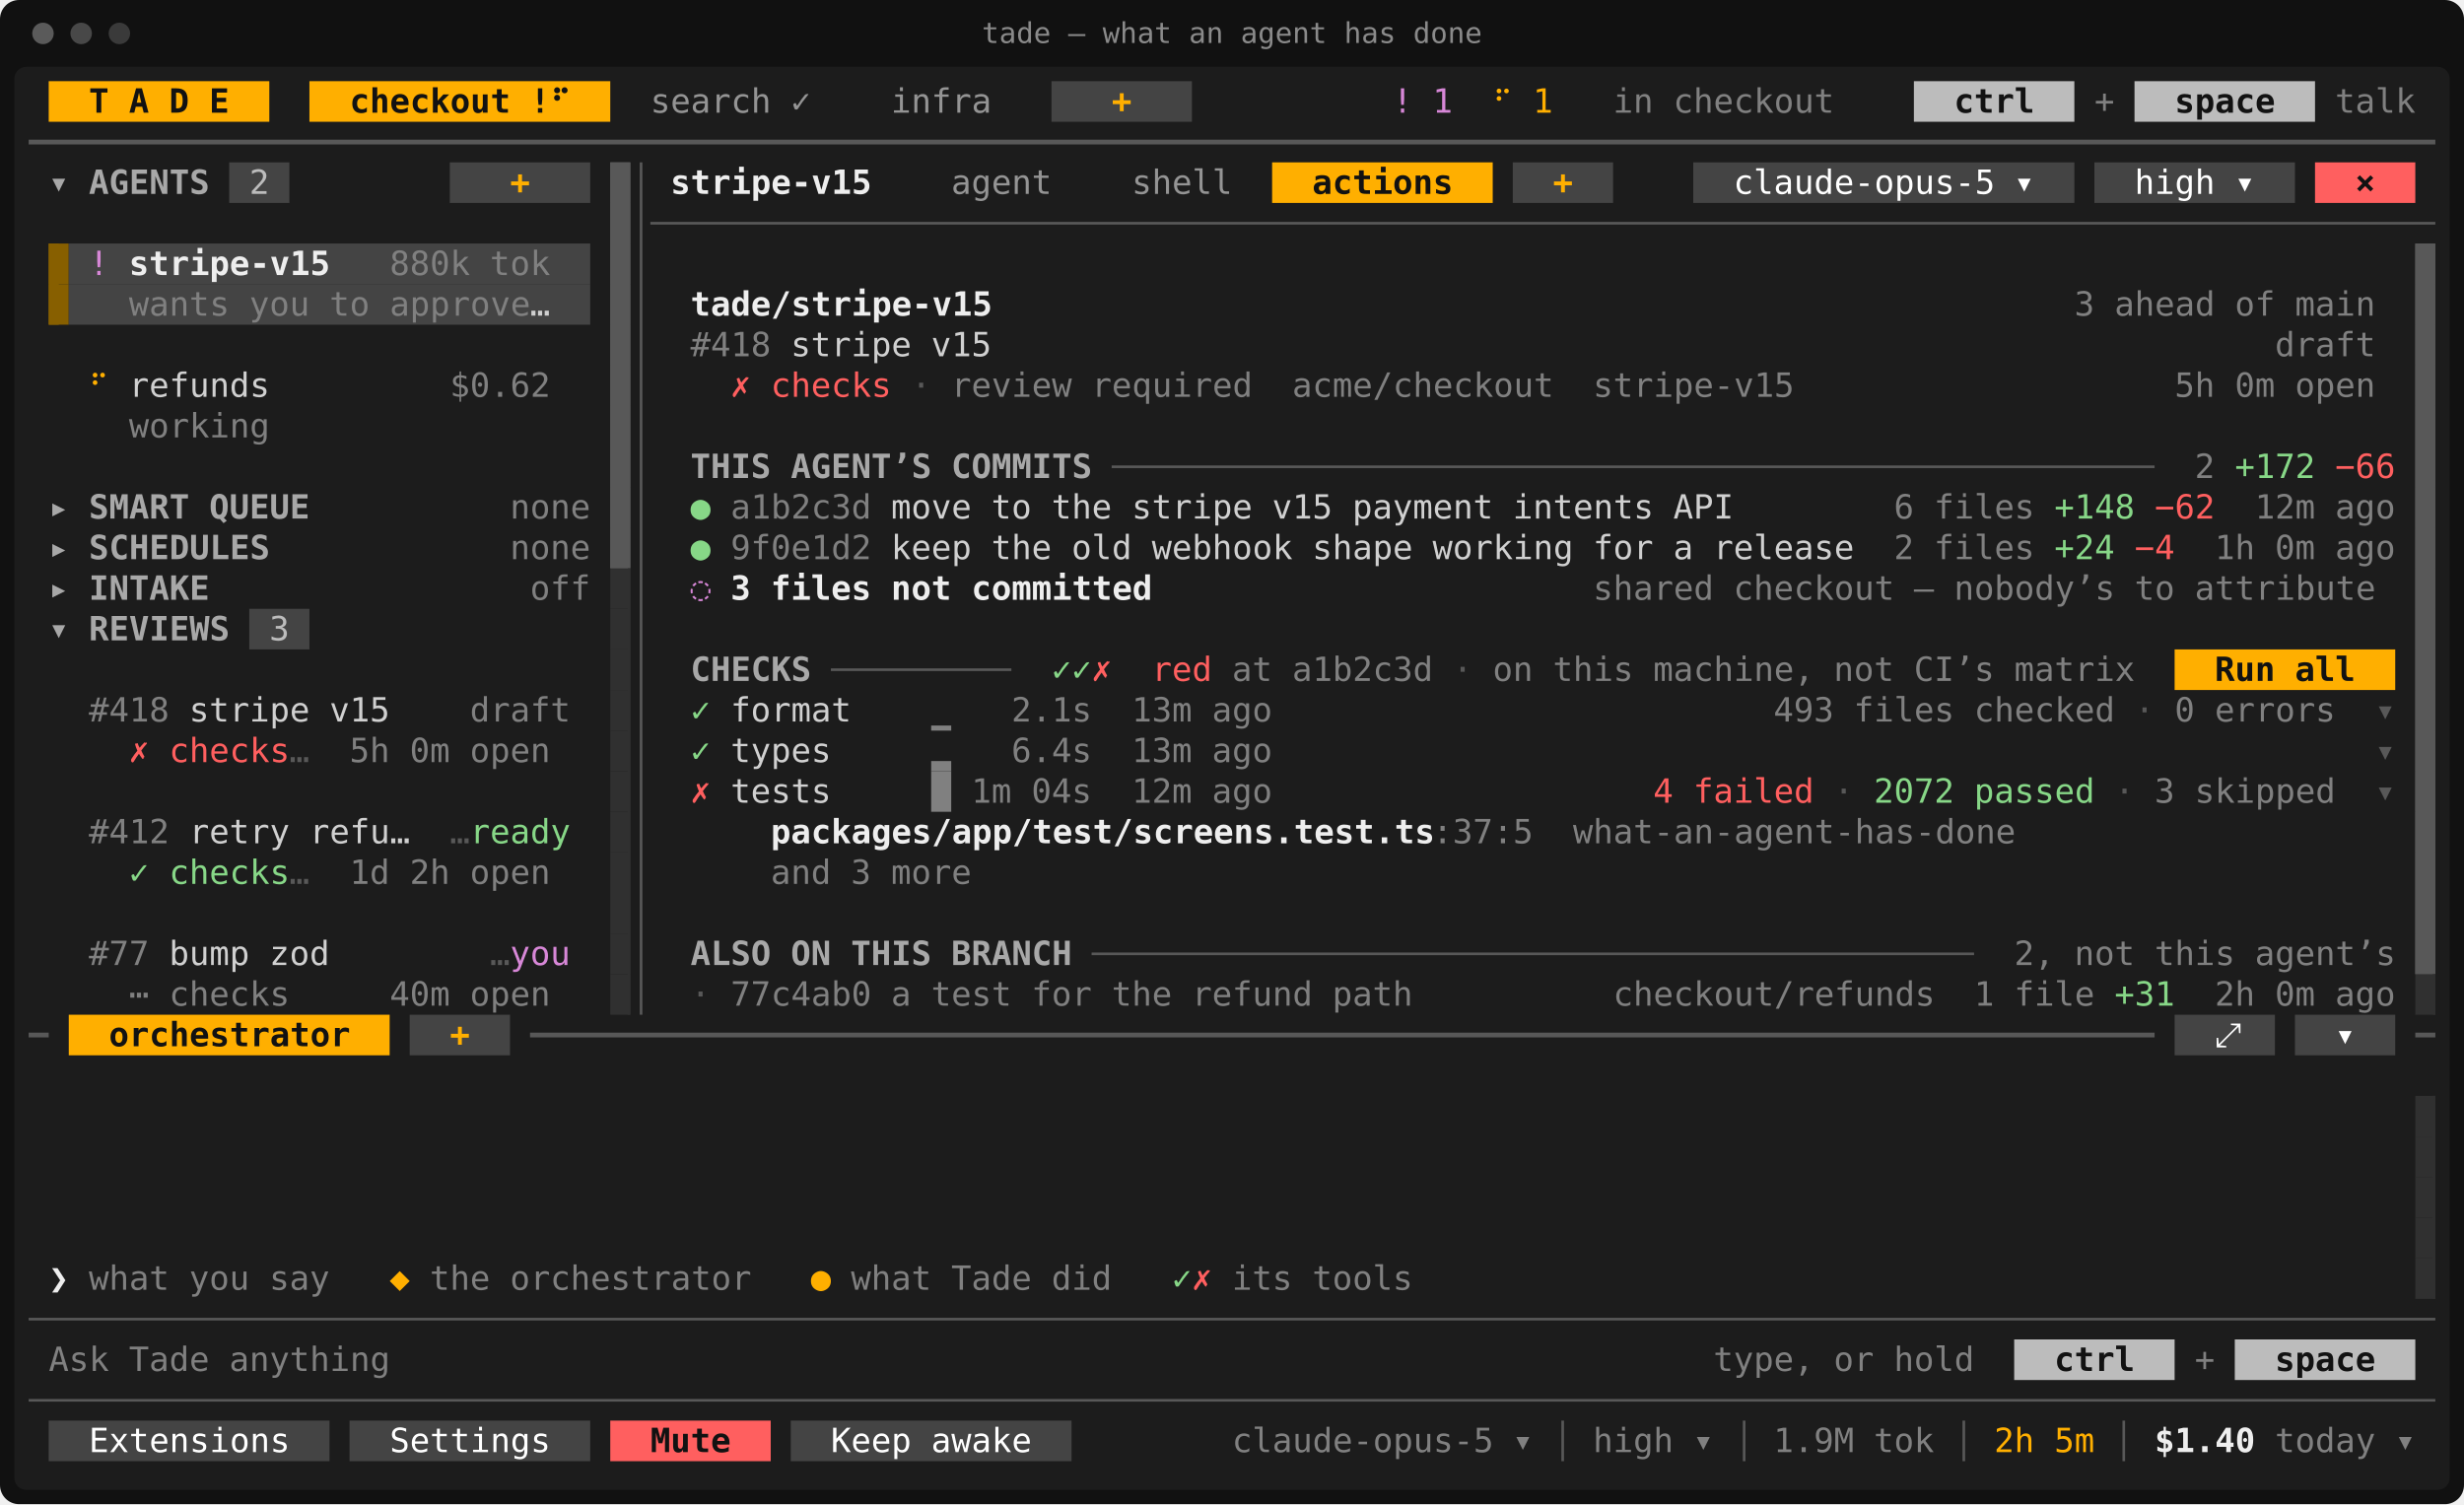
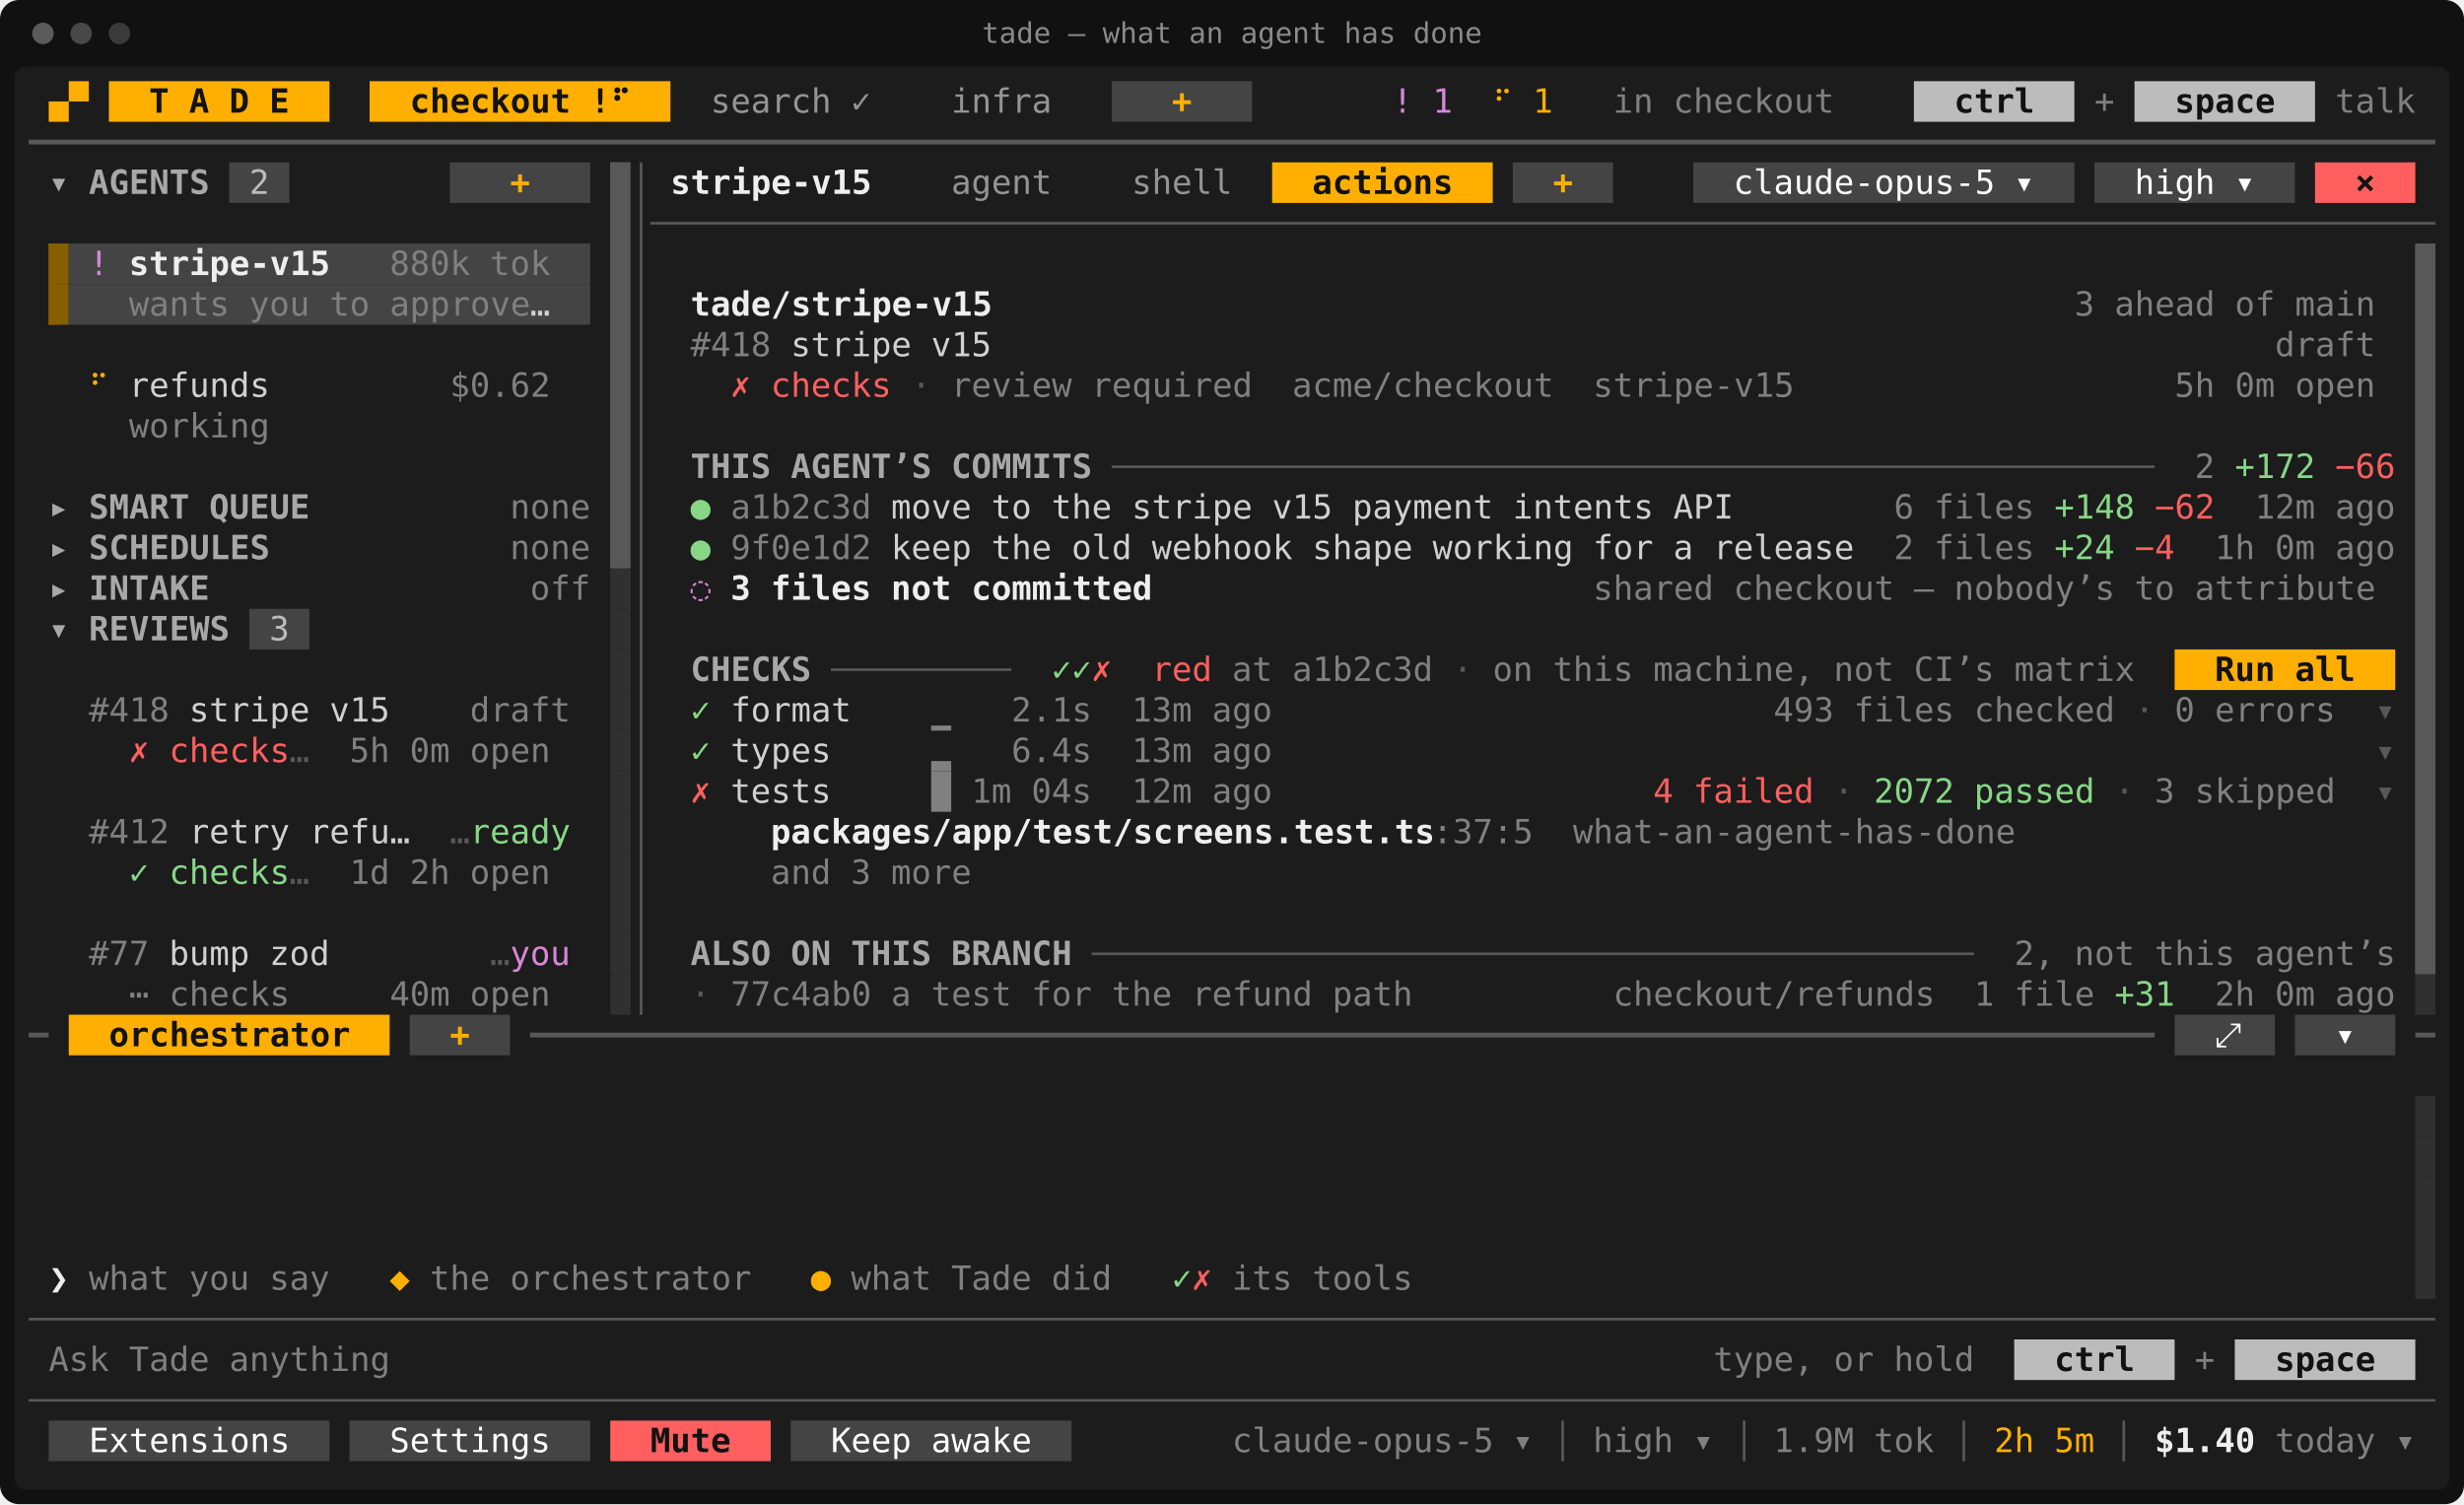
<svg xmlns="http://www.w3.org/2000/svg" viewBox="0 0 1032 630" width="1032" height="630" font-family="ui-monospace,SFMono-Regular,Menlo,Consolas,'DejaVu Sans Mono','Liberation Mono',monospace" font-size="14" role="img" aria-label="tade — what an agent has done">
  <rect width="1032" height="630" rx="8" fill="#111111" />
  <rect x="6" y="28" width="1020" height="596" rx="5" fill="#1c1c1c" />
  <circle cx="18" cy="14" r="4.5" fill="#5a5a5a" />
  <circle cx="34" cy="14" r="4.5" fill="#484848" />
  <circle cx="50" cy="14" r="4.5" fill="#3a3a3a" />
  <text x="516" y="18" fill="#8a8a8a" font-size="12" text-anchor="middle">tade — what an agent has done</text>
-   <rect x="20.4" y="34" width="92.4" height="17" fill="#ffaf00" />
-   <rect x="129.6" y="34" width="126" height="17" fill="#ffaf00" />
-   <rect x="440.4" y="34" width="58.8" height="17" fill="#444444" />
+   <rect x="45.6" y="34" width="92.4" height="17" fill="#ffaf00" />
+   <rect x="154.8" y="34" width="126" height="17" fill="#ffaf00" />
+   <rect x="465.6" y="34" width="58.8" height="17" fill="#444444" />
  <rect x="801.6" y="34" width="67.2" height="17" fill="#bcbcbc" />
  <rect x="894" y="34" width="75.6" height="17" fill="#bcbcbc" />
  <rect x="96" y="68" width="25.2" height="17" fill="#444444" />
  <rect x="188.4" y="68" width="58.8" height="17" fill="#444444" />
  <rect x="255.6" y="68" width="8.4" height="17" fill="#585858" />
  <rect x="532.8" y="68" width="92.4" height="17" fill="#ffaf00" />
  <rect x="633.6" y="68" width="42" height="17" fill="#444444" />
  <rect x="709.2" y="68" width="159.6" height="17" fill="#444444" />
  <rect x="877.2" y="68" width="84" height="17" fill="#444444" />
  <rect x="969.6" y="68" width="42" height="17" fill="#ff5f5f" />
  <rect x="255.6" y="85" width="8.4" height="17" fill="#585858" />
  <rect x="20.4" y="102" width="8.4" height="17" fill="#875f00" />
  <rect x="28.8" y="102" width="218.4" height="17" fill="#444444" />
  <rect x="255.6" y="102" width="8.4" height="17" fill="#585858" />
  <rect x="1011.6" y="102" width="8.4" height="17" fill="#585858" />
  <rect x="20.4" y="119" width="8.4" height="17" fill="#875f00" />
  <rect x="28.8" y="119" width="218.4" height="17" fill="#444444" />
  <rect x="255.6" y="119" width="8.4" height="17" fill="#585858" />
  <rect x="1011.6" y="119" width="8.4" height="17" fill="#585858" />
  <rect x="255.6" y="136" width="8.4" height="17" fill="#585858" />
  <rect x="1011.6" y="136" width="8.4" height="17" fill="#585858" />
  <rect x="255.6" y="153" width="8.4" height="17" fill="#585858" />
  <rect x="1011.6" y="153" width="8.4" height="17" fill="#585858" />
  <rect x="255.6" y="170" width="8.4" height="17" fill="#585858" />
  <rect x="1011.6" y="170" width="8.4" height="17" fill="#585858" />
  <rect x="255.6" y="187" width="8.4" height="17" fill="#585858" />
  <rect x="1011.6" y="187" width="8.4" height="17" fill="#585858" />
  <rect x="255.6" y="204" width="8.4" height="17" fill="#585858" />
  <rect x="1011.6" y="204" width="8.4" height="17" fill="#585858" />
  <rect x="255.6" y="221" width="8.4" height="17" fill="#585858" />
  <rect x="1011.6" y="221" width="8.4" height="17" fill="#585858" />
  <rect x="255.6" y="238" width="8.4" height="17" fill="#303030" />
  <rect x="1011.6" y="238" width="8.4" height="17" fill="#585858" />
  <rect x="104.4" y="255" width="25.2" height="17" fill="#444444" />
  <rect x="255.6" y="255" width="8.4" height="17" fill="#303030" />
  <rect x="1011.6" y="255" width="8.4" height="17" fill="#585858" />
  <rect x="255.6" y="272" width="8.4" height="17" fill="#303030" />
  <rect x="910.8" y="272" width="92.4" height="17" fill="#ffaf00" />
  <rect x="1011.6" y="272" width="8.4" height="17" fill="#585858" />
  <rect x="255.6" y="289" width="8.4" height="17" fill="#303030" />
  <rect x="1011.6" y="289" width="8.4" height="17" fill="#585858" />
  <rect x="255.6" y="306" width="8.4" height="17" fill="#303030" />
  <rect x="1011.6" y="306" width="8.4" height="17" fill="#585858" />
  <rect x="255.6" y="323" width="8.4" height="17" fill="#303030" />
  <rect x="1011.6" y="323" width="8.4" height="17" fill="#585858" />
  <rect x="255.6" y="340" width="8.4" height="17" fill="#303030" />
  <rect x="1011.6" y="340" width="8.4" height="17" fill="#585858" />
  <rect x="255.6" y="357" width="8.4" height="17" fill="#303030" />
  <rect x="1011.6" y="357" width="8.4" height="17" fill="#585858" />
  <rect x="255.6" y="374" width="8.4" height="17" fill="#303030" />
  <rect x="1011.6" y="374" width="8.4" height="17" fill="#585858" />
  <rect x="255.6" y="391" width="8.4" height="17" fill="#303030" />
  <rect x="1011.6" y="391" width="8.4" height="17" fill="#585858" />
  <rect x="255.6" y="408" width="8.4" height="17" fill="#303030" />
  <rect x="1011.6" y="408" width="8.4" height="17" fill="#303030" />
  <rect x="28.8" y="425" width="134.4" height="17" fill="#ffaf00" />
  <rect x="171.6" y="425" width="42" height="17" fill="#444444" />
  <rect x="910.8" y="425" width="42" height="17" fill="#444444" />
  <rect x="961.2" y="425" width="42" height="17" fill="#444444" />
  <rect x="1011.6" y="459" width="8.4" height="17" fill="#303030" />
  <rect x="1011.6" y="476" width="8.4" height="17" fill="#303030" />
  <rect x="1011.6" y="493" width="8.4" height="17" fill="#303030" />
  <rect x="1011.6" y="510" width="8.4" height="17" fill="#303030" />
  <rect x="1011.6" y="527" width="8.4" height="17" fill="#303030" />
  <rect x="843.6" y="561" width="67.2" height="17" fill="#bcbcbc" />
  <rect x="936" y="561" width="75.6" height="17" fill="#bcbcbc" />
  <rect x="20.4" y="595" width="117.6" height="17" fill="#444444" />
  <rect x="146.4" y="595" width="100.8" height="17" fill="#444444" />
  <rect x="255.6" y="595" width="67.2" height="17" fill="#ff5f5f" />
  <rect x="331.2" y="595" width="117.6" height="17" fill="#444444" />
+   <rect x="20.4" y="42.5" width="8.4" height="8.5" fill="#ffaf00" />
+   <rect x="28.8" y="34" width="8.4" height="8.5" fill="#ffaf00" />
  <rect x="255.6" y="68" width="8.4" height="170" fill="#585858" />
  <rect x="20.4" y="102" width="4.2" height="34" fill="#875f00" />
  <rect x="1011.6" y="102" width="8.4" height="306" fill="#585858" />
  <rect x="262.95" y="238" width="1.05" height="187" fill="#303030" />
  <rect x="390" y="303.88" width="8.4" height="2.13" fill="#808080" />
  <rect x="390" y="318.75" width="8.4" height="4.25" fill="#808080" />
  <rect x="390" y="323" width="8.4" height="17" fill="#808080" />
  <rect x="1018.95" y="408" width="1.05" height="17" fill="#303030" />
  <rect x="1018.95" y="459" width="1.05" height="85" fill="#303030" />
  <line x1="12" y1="59.5" x2="1020" y2="59.5" stroke="#585858" stroke-width="2" />
  <line x1="268.5" y1="68" x2="268.5" y2="425" stroke="#585858" stroke-width="1.1" />
  <line x1="272.4" y1="93.5" x2="1020" y2="93.5" stroke="#585858" stroke-width="1.1" />
  <line x1="465.6" y1="195.5" x2="902.4" y2="195.5" stroke="#585858" stroke-width="1.1" />
  <line x1="348" y1="280.5" x2="423.6" y2="280.5" stroke="#585858" stroke-width="1.1" />
  <line x1="457.2" y1="399.5" x2="826.8" y2="399.5" stroke="#585858" stroke-width="1.1" />
  <line x1="12" y1="433.5" x2="20.4" y2="433.5" stroke="#585858" stroke-width="2" />
  <line x1="222" y1="433.5" x2="902.4" y2="433.5" stroke="#585858" stroke-width="2" />
  <line x1="1011.6" y1="433.5" x2="1020" y2="433.5" stroke="#585858" stroke-width="2" />
  <line x1="12" y1="552.5" x2="1020" y2="552.5" stroke="#585858" stroke-width="1.1" />
  <line x1="12" y1="586.5" x2="1020" y2="586.5" stroke="#585858" stroke-width="1.1" />
  <line x1="654.5" y1="595" x2="654.5" y2="612" stroke="#585858" stroke-width="1.1" />
  <line x1="730.5" y1="595" x2="730.5" y2="612" stroke="#585858" stroke-width="1.1" />
  <line x1="822.5" y1="595" x2="822.5" y2="612" stroke="#585858" stroke-width="1.1" />
  <line x1="889.5" y1="595" x2="889.5" y2="612" stroke="#585858" stroke-width="1.1" />
-   <text x="37.2" y="47.2" textLength="8.4" lengthAdjust="spacingAndGlyphs" fill="#121212" font-weight="700">T</text>
-   <text x="54" y="47.2" textLength="8.4" lengthAdjust="spacingAndGlyphs" fill="#121212" font-weight="700">A</text>
-   <text x="70.8" y="47.2" textLength="8.4" lengthAdjust="spacingAndGlyphs" fill="#121212" font-weight="700">D</text>
-   <text x="87.6" y="47.2" textLength="8.4" lengthAdjust="spacingAndGlyphs" fill="#121212" font-weight="700">E</text>
-   <text x="146.4" y="47.2" textLength="67.2" lengthAdjust="spacingAndGlyphs" fill="#121212" font-weight="700">checkout</text>
-   <text x="222" y="47.2" textLength="16.8" lengthAdjust="spacingAndGlyphs" fill="#121212" font-weight="700">!⠋</text>
-   <text x="272.4" y="47.2" textLength="50.4" lengthAdjust="spacingAndGlyphs" fill="#949494">search</text>
-   <text x="331.2" y="47.2" textLength="8.4" lengthAdjust="spacingAndGlyphs" fill="#949494">✓</text>
-   <text x="373.2" y="47.2" textLength="42" lengthAdjust="spacingAndGlyphs" fill="#949494">infra</text>
-   <text x="465.6" y="47.2" textLength="8.4" lengthAdjust="spacingAndGlyphs" fill="#ffaf00" font-weight="700">+</text>
+   <text x="62.4" y="47.2" textLength="8.4" lengthAdjust="spacingAndGlyphs" fill="#121212" font-weight="700">T</text>
+   <text x="79.2" y="47.2" textLength="8.4" lengthAdjust="spacingAndGlyphs" fill="#121212" font-weight="700">A</text>
+   <text x="96" y="47.2" textLength="8.4" lengthAdjust="spacingAndGlyphs" fill="#121212" font-weight="700">D</text>
+   <text x="112.8" y="47.2" textLength="8.4" lengthAdjust="spacingAndGlyphs" fill="#121212" font-weight="700">E</text>
+   <text x="171.6" y="47.2" textLength="67.2" lengthAdjust="spacingAndGlyphs" fill="#121212" font-weight="700">checkout</text>
+   <text x="247.2" y="47.2" textLength="16.8" lengthAdjust="spacingAndGlyphs" fill="#121212" font-weight="700">!⠋</text>
+   <text x="297.6" y="47.2" textLength="50.4" lengthAdjust="spacingAndGlyphs" fill="#949494">search</text>
+   <text x="356.4" y="47.2" textLength="8.4" lengthAdjust="spacingAndGlyphs" fill="#949494">✓</text>
+   <text x="398.4" y="47.2" textLength="42" lengthAdjust="spacingAndGlyphs" fill="#949494">infra</text>
+   <text x="490.8" y="47.2" textLength="8.4" lengthAdjust="spacingAndGlyphs" fill="#ffaf00" font-weight="700">+</text>
  <text x="583.2" y="47.2" textLength="8.4" lengthAdjust="spacingAndGlyphs" fill="#d787d7">!</text>
  <text x="600" y="47.2" textLength="8.4" lengthAdjust="spacingAndGlyphs" fill="#d787d7">1</text>
  <text x="625.2" y="47.2" textLength="8.4" lengthAdjust="spacingAndGlyphs" fill="#ffaf00">⠋</text>
  <text x="642" y="47.2" textLength="8.4" lengthAdjust="spacingAndGlyphs" fill="#ffaf00">1</text>
  <text x="675.6" y="47.2" textLength="16.8" lengthAdjust="spacingAndGlyphs" fill="#808080">in</text>
  <text x="700.8" y="47.2" textLength="67.2" lengthAdjust="spacingAndGlyphs" fill="#808080">checkout</text>
  <text x="818.4" y="47.2" textLength="33.6" lengthAdjust="spacingAndGlyphs" fill="#121212" font-weight="700">ctrl</text>
  <text x="877.2" y="47.2" textLength="8.4" lengthAdjust="spacingAndGlyphs" fill="#808080">+</text>
  <text x="910.8" y="47.2" textLength="42" lengthAdjust="spacingAndGlyphs" fill="#121212" font-weight="700">space</text>
  <text x="978" y="47.2" textLength="33.6" lengthAdjust="spacingAndGlyphs" fill="#808080">talk</text>
  <text x="20.4" y="81.2" textLength="8.4" lengthAdjust="spacingAndGlyphs" fill="#a8a8a8" font-weight="700">▾</text>
  <text x="37.2" y="81.2" textLength="50.4" lengthAdjust="spacingAndGlyphs" fill="#a8a8a8" font-weight="700">AGENTS</text>
  <text x="104.4" y="81.2" textLength="8.4" lengthAdjust="spacingAndGlyphs" fill="#bcbcbc">2</text>
  <text x="213.6" y="81.2" textLength="8.4" lengthAdjust="spacingAndGlyphs" fill="#ffaf00" font-weight="700">+</text>
  <text x="280.8" y="81.2" textLength="84" lengthAdjust="spacingAndGlyphs" fill="#eeeeee" font-weight="700">stripe-v15</text>
  <text x="398.4" y="81.2" textLength="42" lengthAdjust="spacingAndGlyphs" fill="#949494">agent</text>
  <text x="474" y="81.2" textLength="42" lengthAdjust="spacingAndGlyphs" fill="#949494">shell</text>
  <text x="549.6" y="81.2" textLength="58.8" lengthAdjust="spacingAndGlyphs" fill="#121212" font-weight="700">actions</text>
  <text x="650.4" y="81.2" textLength="8.4" lengthAdjust="spacingAndGlyphs" fill="#ffaf00" font-weight="700">+</text>
  <text x="726" y="81.2" textLength="109.2" lengthAdjust="spacingAndGlyphs" fill="#ffffff">claude-opus-5</text>
  <text x="843.6" y="81.2" textLength="8.4" lengthAdjust="spacingAndGlyphs" fill="#ffffff">▾</text>
  <text x="894" y="81.2" textLength="33.6" lengthAdjust="spacingAndGlyphs" fill="#ffffff">high</text>
  <text x="936" y="81.2" textLength="8.4" lengthAdjust="spacingAndGlyphs" fill="#ffffff">▾</text>
  <text x="986.4" y="81.2" textLength="8.4" lengthAdjust="spacingAndGlyphs" fill="#121212" font-weight="700">×</text>
  <text x="37.2" y="115.2" textLength="8.4" lengthAdjust="spacingAndGlyphs" fill="#d787d7">!</text>
  <text x="54" y="115.2" textLength="84" lengthAdjust="spacingAndGlyphs" fill="#eeeeee" font-weight="700">stripe-v15</text>
  <text x="163.2" y="115.2" textLength="33.6" lengthAdjust="spacingAndGlyphs" fill="#808080">880k</text>
  <text x="205.2" y="115.2" textLength="25.2" lengthAdjust="spacingAndGlyphs" fill="#808080">tok</text>
  <text x="54" y="132.2" textLength="42" lengthAdjust="spacingAndGlyphs" fill="#808080">wants</text>
  <text x="104.4" y="132.2" textLength="25.2" lengthAdjust="spacingAndGlyphs" fill="#808080">you</text>
  <text x="138" y="132.2" textLength="16.8" lengthAdjust="spacingAndGlyphs" fill="#808080">to</text>
  <text x="163.2" y="132.2" textLength="58.8" lengthAdjust="spacingAndGlyphs" fill="#808080">approve</text>
  <text x="222" y="132.2" textLength="8.4" lengthAdjust="spacingAndGlyphs" fill="#d0d0d0">…</text>
  <text x="289.2" y="132.2" textLength="126" lengthAdjust="spacingAndGlyphs" fill="#eeeeee" font-weight="700">tade/stripe-v15</text>
  <text x="868.8" y="132.2" textLength="8.4" lengthAdjust="spacingAndGlyphs" fill="#808080">3</text>
  <text x="885.6" y="132.2" textLength="42" lengthAdjust="spacingAndGlyphs" fill="#808080">ahead</text>
  <text x="936" y="132.2" textLength="16.8" lengthAdjust="spacingAndGlyphs" fill="#808080">of</text>
  <text x="961.2" y="132.2" textLength="33.6" lengthAdjust="spacingAndGlyphs" fill="#808080">main</text>
  <text x="289.2" y="149.2" textLength="33.6" lengthAdjust="spacingAndGlyphs" fill="#808080">#418</text>
  <text x="331.2" y="149.2" textLength="50.4" lengthAdjust="spacingAndGlyphs" fill="#d0d0d0">stripe</text>
  <text x="390" y="149.2" textLength="25.2" lengthAdjust="spacingAndGlyphs" fill="#d0d0d0">v15</text>
  <text x="952.8" y="149.2" textLength="42" lengthAdjust="spacingAndGlyphs" fill="#808080">draft</text>
  <text x="37.2" y="166.2" textLength="8.4" lengthAdjust="spacingAndGlyphs" fill="#ffaf00">⠋</text>
  <text x="54" y="166.2" textLength="58.8" lengthAdjust="spacingAndGlyphs" fill="#d0d0d0">refunds</text>
  <text x="188.4" y="166.2" textLength="42" lengthAdjust="spacingAndGlyphs" fill="#808080">$0.62</text>
  <text x="306" y="166.2" textLength="8.4" lengthAdjust="spacingAndGlyphs" fill="#ff5f5f">✗</text>
  <text x="322.8" y="166.2" textLength="50.4" lengthAdjust="spacingAndGlyphs" fill="#ff5f5f">checks</text>
  <text x="381.6" y="166.2" textLength="8.4" lengthAdjust="spacingAndGlyphs" fill="#585858">·</text>
  <text x="398.4" y="166.2" textLength="50.4" lengthAdjust="spacingAndGlyphs" fill="#808080">review</text>
  <text x="457.2" y="166.2" textLength="67.2" lengthAdjust="spacingAndGlyphs" fill="#808080">required</text>
  <text x="541.2" y="166.2" textLength="109.2" lengthAdjust="spacingAndGlyphs" fill="#808080">acme/checkout</text>
  <text x="667.2" y="166.2" textLength="84" lengthAdjust="spacingAndGlyphs" fill="#808080">stripe-v15</text>
  <text x="910.8" y="166.2" textLength="16.8" lengthAdjust="spacingAndGlyphs" fill="#808080">5h</text>
  <text x="936" y="166.2" textLength="16.8" lengthAdjust="spacingAndGlyphs" fill="#808080">0m</text>
  <text x="961.2" y="166.2" textLength="33.6" lengthAdjust="spacingAndGlyphs" fill="#808080">open</text>
  <text x="54" y="183.2" textLength="58.8" lengthAdjust="spacingAndGlyphs" fill="#808080">working</text>
  <text x="289.2" y="200.2" textLength="33.6" lengthAdjust="spacingAndGlyphs" fill="#a8a8a8" font-weight="700">THIS</text>
  <text x="331.2" y="200.2" textLength="58.8" lengthAdjust="spacingAndGlyphs" fill="#a8a8a8" font-weight="700">AGENT’S</text>
  <text x="398.4" y="200.2" textLength="58.8" lengthAdjust="spacingAndGlyphs" fill="#a8a8a8" font-weight="700">COMMITS</text>
  <text x="919.2" y="200.2" textLength="8.4" lengthAdjust="spacingAndGlyphs" fill="#808080">2</text>
  <text x="936" y="200.2" textLength="33.6" lengthAdjust="spacingAndGlyphs" fill="#87d787">+172</text>
  <text x="978" y="200.2" textLength="25.2" lengthAdjust="spacingAndGlyphs" fill="#ff5f5f">−66</text>
  <text x="20.4" y="217.2" textLength="8.4" lengthAdjust="spacingAndGlyphs" fill="#a8a8a8" font-weight="700">▸</text>
  <text x="37.2" y="217.2" textLength="42" lengthAdjust="spacingAndGlyphs" fill="#a8a8a8" font-weight="700">SMART</text>
  <text x="87.6" y="217.2" textLength="42" lengthAdjust="spacingAndGlyphs" fill="#a8a8a8" font-weight="700">QUEUE</text>
  <text x="213.6" y="217.2" textLength="33.6" lengthAdjust="spacingAndGlyphs" fill="#808080">none</text>
  <text x="289.2" y="217.2" textLength="8.4" lengthAdjust="spacingAndGlyphs" fill="#87d787">●</text>
  <text x="306" y="217.2" textLength="58.8" lengthAdjust="spacingAndGlyphs" fill="#808080">a1b2c3d</text>
  <text x="373.2" y="217.2" textLength="33.6" lengthAdjust="spacingAndGlyphs" fill="#d0d0d0">move</text>
  <text x="415.2" y="217.2" textLength="16.8" lengthAdjust="spacingAndGlyphs" fill="#d0d0d0">to</text>
  <text x="440.4" y="217.2" textLength="25.2" lengthAdjust="spacingAndGlyphs" fill="#d0d0d0">the</text>
  <text x="474" y="217.2" textLength="50.4" lengthAdjust="spacingAndGlyphs" fill="#d0d0d0">stripe</text>
  <text x="532.8" y="217.2" textLength="25.2" lengthAdjust="spacingAndGlyphs" fill="#d0d0d0">v15</text>
  <text x="566.4" y="217.2" textLength="58.8" lengthAdjust="spacingAndGlyphs" fill="#d0d0d0">payment</text>
  <text x="633.6" y="217.2" textLength="58.8" lengthAdjust="spacingAndGlyphs" fill="#d0d0d0">intents</text>
  <text x="700.8" y="217.2" textLength="25.2" lengthAdjust="spacingAndGlyphs" fill="#d0d0d0">API</text>
  <text x="793.2" y="217.2" textLength="8.4" lengthAdjust="spacingAndGlyphs" fill="#808080">6</text>
  <text x="810" y="217.2" textLength="42" lengthAdjust="spacingAndGlyphs" fill="#808080">files</text>
  <text x="860.4" y="217.2" textLength="33.6" lengthAdjust="spacingAndGlyphs" fill="#87d787">+148</text>
  <text x="902.4" y="217.2" textLength="25.2" lengthAdjust="spacingAndGlyphs" fill="#ff5f5f">−62</text>
  <text x="944.4" y="217.2" textLength="25.2" lengthAdjust="spacingAndGlyphs" fill="#808080">12m</text>
  <text x="978" y="217.2" textLength="25.2" lengthAdjust="spacingAndGlyphs" fill="#808080">ago</text>
  <text x="20.4" y="234.2" textLength="8.4" lengthAdjust="spacingAndGlyphs" fill="#a8a8a8" font-weight="700">▸</text>
  <text x="37.2" y="234.2" textLength="75.6" lengthAdjust="spacingAndGlyphs" fill="#a8a8a8" font-weight="700">SCHEDULES</text>
  <text x="213.6" y="234.2" textLength="33.6" lengthAdjust="spacingAndGlyphs" fill="#808080">none</text>
  <text x="289.2" y="234.2" textLength="8.4" lengthAdjust="spacingAndGlyphs" fill="#87d787">●</text>
  <text x="306" y="234.2" textLength="58.8" lengthAdjust="spacingAndGlyphs" fill="#808080">9f0e1d2</text>
  <text x="373.2" y="234.2" textLength="33.6" lengthAdjust="spacingAndGlyphs" fill="#d0d0d0">keep</text>
  <text x="415.2" y="234.2" textLength="25.2" lengthAdjust="spacingAndGlyphs" fill="#d0d0d0">the</text>
  <text x="448.8" y="234.2" textLength="25.2" lengthAdjust="spacingAndGlyphs" fill="#d0d0d0">old</text>
  <text x="482.4" y="234.2" textLength="58.8" lengthAdjust="spacingAndGlyphs" fill="#d0d0d0">webhook</text>
  <text x="549.6" y="234.2" textLength="42" lengthAdjust="spacingAndGlyphs" fill="#d0d0d0">shape</text>
  <text x="600" y="234.2" textLength="58.8" lengthAdjust="spacingAndGlyphs" fill="#d0d0d0">working</text>
  <text x="667.2" y="234.2" textLength="25.2" lengthAdjust="spacingAndGlyphs" fill="#d0d0d0">for</text>
  <text x="700.8" y="234.2" textLength="8.4" lengthAdjust="spacingAndGlyphs" fill="#d0d0d0">a</text>
  <text x="717.6" y="234.2" textLength="58.8" lengthAdjust="spacingAndGlyphs" fill="#d0d0d0">release</text>
  <text x="793.2" y="234.2" textLength="8.4" lengthAdjust="spacingAndGlyphs" fill="#808080">2</text>
  <text x="810" y="234.2" textLength="42" lengthAdjust="spacingAndGlyphs" fill="#808080">files</text>
  <text x="860.4" y="234.2" textLength="25.2" lengthAdjust="spacingAndGlyphs" fill="#87d787">+24</text>
  <text x="894" y="234.2" textLength="16.8" lengthAdjust="spacingAndGlyphs" fill="#ff5f5f">−4</text>
  <text x="927.6" y="234.2" textLength="16.8" lengthAdjust="spacingAndGlyphs" fill="#808080">1h</text>
  <text x="952.8" y="234.2" textLength="16.8" lengthAdjust="spacingAndGlyphs" fill="#808080">0m</text>
  <text x="978" y="234.2" textLength="25.2" lengthAdjust="spacingAndGlyphs" fill="#808080">ago</text>
  <text x="20.4" y="251.2" textLength="8.4" lengthAdjust="spacingAndGlyphs" fill="#a8a8a8" font-weight="700">▸</text>
  <text x="37.2" y="251.2" textLength="50.4" lengthAdjust="spacingAndGlyphs" fill="#a8a8a8" font-weight="700">INTAKE</text>
  <text x="222" y="251.2" textLength="25.2" lengthAdjust="spacingAndGlyphs" fill="#808080">off</text>
  <text x="289.2" y="251.2" textLength="8.4" lengthAdjust="spacingAndGlyphs" fill="#d787d7">◌</text>
  <text x="306" y="251.2" textLength="8.4" lengthAdjust="spacingAndGlyphs" fill="#eeeeee" font-weight="700">3</text>
  <text x="322.8" y="251.2" textLength="42" lengthAdjust="spacingAndGlyphs" fill="#eeeeee" font-weight="700">files</text>
  <text x="373.2" y="251.2" textLength="25.2" lengthAdjust="spacingAndGlyphs" fill="#eeeeee" font-weight="700">not</text>
  <text x="406.8" y="251.2" textLength="75.6" lengthAdjust="spacingAndGlyphs" fill="#eeeeee" font-weight="700">committed</text>
  <text x="667.2" y="251.2" textLength="50.4" lengthAdjust="spacingAndGlyphs" fill="#808080">shared</text>
  <text x="726" y="251.2" textLength="67.2" lengthAdjust="spacingAndGlyphs" fill="#808080">checkout</text>
  <text x="801.6" y="251.2" textLength="8.4" lengthAdjust="spacingAndGlyphs" fill="#808080">—</text>
  <text x="818.4" y="251.2" textLength="67.2" lengthAdjust="spacingAndGlyphs" fill="#808080">nobody’s</text>
  <text x="894" y="251.2" textLength="16.8" lengthAdjust="spacingAndGlyphs" fill="#808080">to</text>
  <text x="919.2" y="251.2" textLength="75.6" lengthAdjust="spacingAndGlyphs" fill="#808080">attribute</text>
  <text x="20.4" y="268.2" textLength="8.4" lengthAdjust="spacingAndGlyphs" fill="#a8a8a8" font-weight="700">▾</text>
  <text x="37.2" y="268.2" textLength="58.8" lengthAdjust="spacingAndGlyphs" fill="#a8a8a8" font-weight="700">REVIEWS</text>
  <text x="112.8" y="268.2" textLength="8.4" lengthAdjust="spacingAndGlyphs" fill="#bcbcbc">3</text>
  <text x="289.2" y="285.2" textLength="50.4" lengthAdjust="spacingAndGlyphs" fill="#a8a8a8" font-weight="700">CHECKS</text>
  <text x="440.4" y="285.2" textLength="16.8" lengthAdjust="spacingAndGlyphs" fill="#87d787">✓✓</text>
  <text x="457.2" y="285.2" textLength="8.4" lengthAdjust="spacingAndGlyphs" fill="#ff5f5f">✗</text>
  <text x="482.4" y="285.2" textLength="25.2" lengthAdjust="spacingAndGlyphs" fill="#ff5f5f">red</text>
  <text x="516" y="285.2" textLength="16.8" lengthAdjust="spacingAndGlyphs" fill="#808080">at</text>
  <text x="541.2" y="285.2" textLength="58.8" lengthAdjust="spacingAndGlyphs" fill="#808080">a1b2c3d</text>
  <text x="608.4" y="285.2" textLength="8.4" lengthAdjust="spacingAndGlyphs" fill="#585858">·</text>
  <text x="625.2" y="285.2" textLength="16.8" lengthAdjust="spacingAndGlyphs" fill="#808080">on</text>
  <text x="650.4" y="285.2" textLength="33.6" lengthAdjust="spacingAndGlyphs" fill="#808080">this</text>
  <text x="692.4" y="285.2" textLength="67.2" lengthAdjust="spacingAndGlyphs" fill="#808080">machine,</text>
  <text x="768" y="285.2" textLength="25.2" lengthAdjust="spacingAndGlyphs" fill="#808080">not</text>
  <text x="801.6" y="285.2" textLength="33.6" lengthAdjust="spacingAndGlyphs" fill="#808080">CI’s</text>
  <text x="843.6" y="285.2" textLength="50.4" lengthAdjust="spacingAndGlyphs" fill="#808080">matrix</text>
  <text x="927.6" y="285.2" textLength="25.2" lengthAdjust="spacingAndGlyphs" fill="#121212" font-weight="700">Run</text>
  <text x="961.2" y="285.2" textLength="25.2" lengthAdjust="spacingAndGlyphs" fill="#121212" font-weight="700">all</text>
  <text x="37.2" y="302.2" textLength="33.6" lengthAdjust="spacingAndGlyphs" fill="#808080">#418</text>
  <text x="79.2" y="302.2" textLength="50.4" lengthAdjust="spacingAndGlyphs" fill="#d0d0d0">stripe</text>
  <text x="138" y="302.2" textLength="25.2" lengthAdjust="spacingAndGlyphs" fill="#d0d0d0">v15</text>
  <text x="196.8" y="302.2" textLength="42" lengthAdjust="spacingAndGlyphs" fill="#808080">draft</text>
  <text x="289.2" y="302.2" textLength="8.4" lengthAdjust="spacingAndGlyphs" fill="#87d787">✓</text>
  <text x="306" y="302.2" textLength="50.4" lengthAdjust="spacingAndGlyphs" fill="#d0d0d0">format</text>
  <text x="423.6" y="302.2" textLength="33.6" lengthAdjust="spacingAndGlyphs" fill="#808080">2.1s</text>
  <text x="474" y="302.2" textLength="25.2" lengthAdjust="spacingAndGlyphs" fill="#808080">13m</text>
  <text x="507.6" y="302.2" textLength="25.2" lengthAdjust="spacingAndGlyphs" fill="#808080">ago</text>
  <text x="742.8" y="302.2" textLength="25.2" lengthAdjust="spacingAndGlyphs" fill="#808080">493</text>
  <text x="776.4" y="302.2" textLength="42" lengthAdjust="spacingAndGlyphs" fill="#808080">files</text>
  <text x="826.8" y="302.2" textLength="58.8" lengthAdjust="spacingAndGlyphs" fill="#808080">checked</text>
  <text x="894" y="302.2" textLength="8.4" lengthAdjust="spacingAndGlyphs" fill="#585858">·</text>
  <text x="910.8" y="302.2" textLength="8.4" lengthAdjust="spacingAndGlyphs" fill="#808080">0</text>
  <text x="927.6" y="302.2" textLength="50.4" lengthAdjust="spacingAndGlyphs" fill="#808080">errors</text>
  <text x="994.8" y="302.2" textLength="8.4" lengthAdjust="spacingAndGlyphs" fill="#585858">▾</text>
  <text x="54" y="319.2" textLength="8.4" lengthAdjust="spacingAndGlyphs" fill="#ff5f5f">✗</text>
  <text x="70.8" y="319.2" textLength="50.4" lengthAdjust="spacingAndGlyphs" fill="#ff5f5f">checks</text>
  <text x="121.2" y="319.2" textLength="8.4" lengthAdjust="spacingAndGlyphs" fill="#585858">…</text>
  <text x="146.4" y="319.2" textLength="16.8" lengthAdjust="spacingAndGlyphs" fill="#808080">5h</text>
  <text x="171.6" y="319.2" textLength="16.8" lengthAdjust="spacingAndGlyphs" fill="#808080">0m</text>
  <text x="196.8" y="319.2" textLength="33.6" lengthAdjust="spacingAndGlyphs" fill="#808080">open</text>
  <text x="289.2" y="319.2" textLength="8.4" lengthAdjust="spacingAndGlyphs" fill="#87d787">✓</text>
  <text x="306" y="319.2" textLength="42" lengthAdjust="spacingAndGlyphs" fill="#d0d0d0">types</text>
  <text x="423.6" y="319.2" textLength="33.6" lengthAdjust="spacingAndGlyphs" fill="#808080">6.4s</text>
  <text x="474" y="319.2" textLength="25.2" lengthAdjust="spacingAndGlyphs" fill="#808080">13m</text>
  <text x="507.6" y="319.2" textLength="25.2" lengthAdjust="spacingAndGlyphs" fill="#808080">ago</text>
  <text x="994.8" y="319.2" textLength="8.4" lengthAdjust="spacingAndGlyphs" fill="#585858">▾</text>
  <text x="289.2" y="336.2" textLength="8.4" lengthAdjust="spacingAndGlyphs" fill="#ff5f5f">✗</text>
  <text x="306" y="336.2" textLength="42" lengthAdjust="spacingAndGlyphs" fill="#d0d0d0">tests</text>
  <text x="406.8" y="336.2" textLength="16.8" lengthAdjust="spacingAndGlyphs" fill="#808080">1m</text>
  <text x="432" y="336.2" textLength="25.2" lengthAdjust="spacingAndGlyphs" fill="#808080">04s</text>
  <text x="474" y="336.2" textLength="25.2" lengthAdjust="spacingAndGlyphs" fill="#808080">12m</text>
  <text x="507.6" y="336.2" textLength="25.2" lengthAdjust="spacingAndGlyphs" fill="#808080">ago</text>
  <text x="692.4" y="336.2" textLength="8.4" lengthAdjust="spacingAndGlyphs" fill="#ff5f5f">4</text>
  <text x="709.2" y="336.2" textLength="50.4" lengthAdjust="spacingAndGlyphs" fill="#ff5f5f">failed</text>
  <text x="768" y="336.2" textLength="8.4" lengthAdjust="spacingAndGlyphs" fill="#585858">·</text>
  <text x="784.8" y="336.2" textLength="33.6" lengthAdjust="spacingAndGlyphs" fill="#87d787">2072</text>
  <text x="826.8" y="336.2" textLength="50.4" lengthAdjust="spacingAndGlyphs" fill="#87d787">passed</text>
  <text x="885.6" y="336.2" textLength="8.4" lengthAdjust="spacingAndGlyphs" fill="#585858">·</text>
  <text x="902.4" y="336.2" textLength="8.4" lengthAdjust="spacingAndGlyphs" fill="#808080">3</text>
  <text x="919.2" y="336.2" textLength="58.8" lengthAdjust="spacingAndGlyphs" fill="#808080">skipped</text>
  <text x="994.8" y="336.2" textLength="8.4" lengthAdjust="spacingAndGlyphs" fill="#585858">▾</text>
  <text x="37.2" y="353.2" textLength="33.6" lengthAdjust="spacingAndGlyphs" fill="#808080">#412</text>
  <text x="79.2" y="353.2" textLength="42" lengthAdjust="spacingAndGlyphs" fill="#d0d0d0">retry</text>
  <text x="129.6" y="353.2" textLength="42" lengthAdjust="spacingAndGlyphs" fill="#d0d0d0">refu…</text>
  <text x="188.4" y="353.2" textLength="8.4" lengthAdjust="spacingAndGlyphs" fill="#585858">…</text>
  <text x="196.8" y="353.2" textLength="42" lengthAdjust="spacingAndGlyphs" fill="#87d787">ready</text>
  <text x="322.8" y="353.2" textLength="277.2" lengthAdjust="spacingAndGlyphs" fill="#eeeeee" font-weight="700">packages/app/test/screens.test.ts</text>
  <text x="600" y="353.2" textLength="42" lengthAdjust="spacingAndGlyphs" fill="#808080">:37:5</text>
  <text x="658.8" y="353.2" textLength="184.8" lengthAdjust="spacingAndGlyphs" fill="#808080">what-an-agent-has-done</text>
  <text x="54" y="370.2" textLength="8.4" lengthAdjust="spacingAndGlyphs" fill="#87d787">✓</text>
  <text x="70.8" y="370.2" textLength="50.4" lengthAdjust="spacingAndGlyphs" fill="#87d787">checks</text>
  <text x="121.2" y="370.2" textLength="8.4" lengthAdjust="spacingAndGlyphs" fill="#585858">…</text>
  <text x="146.4" y="370.2" textLength="16.8" lengthAdjust="spacingAndGlyphs" fill="#808080">1d</text>
  <text x="171.6" y="370.2" textLength="16.8" lengthAdjust="spacingAndGlyphs" fill="#808080">2h</text>
  <text x="196.8" y="370.2" textLength="33.6" lengthAdjust="spacingAndGlyphs" fill="#808080">open</text>
  <text x="322.8" y="370.2" textLength="25.2" lengthAdjust="spacingAndGlyphs" fill="#808080">and</text>
  <text x="356.4" y="370.2" textLength="8.4" lengthAdjust="spacingAndGlyphs" fill="#808080">3</text>
  <text x="373.2" y="370.2" textLength="33.6" lengthAdjust="spacingAndGlyphs" fill="#808080">more</text>
  <text x="37.2" y="404.2" textLength="25.2" lengthAdjust="spacingAndGlyphs" fill="#808080">#77</text>
  <text x="70.8" y="404.2" textLength="33.6" lengthAdjust="spacingAndGlyphs" fill="#d0d0d0">bump</text>
  <text x="112.8" y="404.2" textLength="25.2" lengthAdjust="spacingAndGlyphs" fill="#d0d0d0">zod</text>
  <text x="205.2" y="404.2" textLength="8.4" lengthAdjust="spacingAndGlyphs" fill="#585858">…</text>
  <text x="213.6" y="404.2" textLength="25.2" lengthAdjust="spacingAndGlyphs" fill="#d787d7">you</text>
  <text x="289.2" y="404.2" textLength="33.6" lengthAdjust="spacingAndGlyphs" fill="#a8a8a8" font-weight="700">ALSO</text>
  <text x="331.2" y="404.2" textLength="16.8" lengthAdjust="spacingAndGlyphs" fill="#a8a8a8" font-weight="700">ON</text>
  <text x="356.4" y="404.2" textLength="33.6" lengthAdjust="spacingAndGlyphs" fill="#a8a8a8" font-weight="700">THIS</text>
  <text x="398.4" y="404.2" textLength="50.4" lengthAdjust="spacingAndGlyphs" fill="#a8a8a8" font-weight="700">BRANCH</text>
  <text x="843.6" y="404.2" textLength="16.8" lengthAdjust="spacingAndGlyphs" fill="#808080">2,</text>
  <text x="868.8" y="404.2" textLength="25.2" lengthAdjust="spacingAndGlyphs" fill="#808080">not</text>
  <text x="902.4" y="404.2" textLength="33.6" lengthAdjust="spacingAndGlyphs" fill="#808080">this</text>
  <text x="944.4" y="404.2" textLength="58.8" lengthAdjust="spacingAndGlyphs" fill="#808080">agent’s</text>
  <text x="54" y="421.2" textLength="8.4" lengthAdjust="spacingAndGlyphs" fill="#808080">⋯</text>
  <text x="70.8" y="421.2" textLength="50.4" lengthAdjust="spacingAndGlyphs" fill="#808080">checks</text>
  <text x="163.2" y="421.2" textLength="25.2" lengthAdjust="spacingAndGlyphs" fill="#808080">40m</text>
  <text x="196.8" y="421.2" textLength="33.6" lengthAdjust="spacingAndGlyphs" fill="#808080">open</text>
  <text x="289.2" y="421.2" textLength="8.4" lengthAdjust="spacingAndGlyphs" fill="#585858">·</text>
  <text x="306" y="421.2" textLength="58.8" lengthAdjust="spacingAndGlyphs" fill="#808080">77c4ab0</text>
  <text x="373.2" y="421.2" textLength="8.4" lengthAdjust="spacingAndGlyphs" fill="#808080">a</text>
  <text x="390" y="421.2" textLength="33.6" lengthAdjust="spacingAndGlyphs" fill="#808080">test</text>
  <text x="432" y="421.2" textLength="25.2" lengthAdjust="spacingAndGlyphs" fill="#808080">for</text>
  <text x="465.6" y="421.2" textLength="25.2" lengthAdjust="spacingAndGlyphs" fill="#808080">the</text>
  <text x="499.2" y="421.2" textLength="50.4" lengthAdjust="spacingAndGlyphs" fill="#808080">refund</text>
  <text x="558" y="421.2" textLength="33.6" lengthAdjust="spacingAndGlyphs" fill="#808080">path</text>
  <text x="675.6" y="421.2" textLength="134.4" lengthAdjust="spacingAndGlyphs" fill="#808080">checkout/refunds</text>
  <text x="826.8" y="421.2" textLength="8.4" lengthAdjust="spacingAndGlyphs" fill="#808080">1</text>
  <text x="843.6" y="421.2" textLength="33.6" lengthAdjust="spacingAndGlyphs" fill="#808080">file</text>
  <text x="885.6" y="421.2" textLength="25.2" lengthAdjust="spacingAndGlyphs" fill="#87d787">+31</text>
  <text x="927.6" y="421.2" textLength="16.8" lengthAdjust="spacingAndGlyphs" fill="#808080">2h</text>
  <text x="952.8" y="421.2" textLength="16.8" lengthAdjust="spacingAndGlyphs" fill="#808080">0m</text>
  <text x="978" y="421.2" textLength="25.2" lengthAdjust="spacingAndGlyphs" fill="#808080">ago</text>
  <text x="45.6" y="438.2" textLength="100.8" lengthAdjust="spacingAndGlyphs" fill="#121212" font-weight="700">orchestrator</text>
  <text x="188.4" y="438.2" textLength="8.4" lengthAdjust="spacingAndGlyphs" fill="#ffaf00" font-weight="700">+</text>
  <text x="927.6" y="438.2" textLength="8.4" lengthAdjust="spacingAndGlyphs" fill="#ffffff">⤢</text>
  <text x="978" y="438.2" textLength="8.4" lengthAdjust="spacingAndGlyphs" fill="#ffffff">▾</text>
  <text x="20.4" y="540.2" textLength="8.4" lengthAdjust="spacingAndGlyphs" fill="#eeeeee" font-weight="700">❯</text>
  <text x="37.2" y="540.2" textLength="33.6" lengthAdjust="spacingAndGlyphs" fill="#808080">what</text>
  <text x="79.2" y="540.2" textLength="25.2" lengthAdjust="spacingAndGlyphs" fill="#808080">you</text>
  <text x="112.8" y="540.2" textLength="25.2" lengthAdjust="spacingAndGlyphs" fill="#808080">say</text>
  <text x="163.2" y="540.2" textLength="8.4" lengthAdjust="spacingAndGlyphs" fill="#ffaf00" font-weight="700">◆</text>
  <text x="180" y="540.2" textLength="25.2" lengthAdjust="spacingAndGlyphs" fill="#808080">the</text>
  <text x="213.6" y="540.2" textLength="100.8" lengthAdjust="spacingAndGlyphs" fill="#808080">orchestrator</text>
  <text x="339.6" y="540.2" textLength="8.4" lengthAdjust="spacingAndGlyphs" fill="#ffaf00">●</text>
  <text x="356.4" y="540.2" textLength="33.6" lengthAdjust="spacingAndGlyphs" fill="#808080">what</text>
  <text x="398.4" y="540.2" textLength="33.6" lengthAdjust="spacingAndGlyphs" fill="#808080">Tade</text>
  <text x="440.4" y="540.2" textLength="25.2" lengthAdjust="spacingAndGlyphs" fill="#808080">did</text>
  <text x="490.8" y="540.2" textLength="8.4" lengthAdjust="spacingAndGlyphs" fill="#87d787">✓</text>
  <text x="499.2" y="540.2" textLength="8.4" lengthAdjust="spacingAndGlyphs" fill="#ff5f5f">✗</text>
  <text x="516" y="540.2" textLength="25.2" lengthAdjust="spacingAndGlyphs" fill="#808080">its</text>
  <text x="549.6" y="540.2" textLength="42" lengthAdjust="spacingAndGlyphs" fill="#808080">tools</text>
  <text x="20.4" y="574.2" textLength="25.2" lengthAdjust="spacingAndGlyphs" fill="#808080">Ask</text>
  <text x="54" y="574.2" textLength="33.6" lengthAdjust="spacingAndGlyphs" fill="#808080">Tade</text>
  <text x="96" y="574.2" textLength="67.2" lengthAdjust="spacingAndGlyphs" fill="#808080">anything</text>
  <text x="717.6" y="574.2" textLength="42" lengthAdjust="spacingAndGlyphs" fill="#808080">type,</text>
  <text x="768" y="574.2" textLength="16.8" lengthAdjust="spacingAndGlyphs" fill="#808080">or</text>
  <text x="793.2" y="574.2" textLength="33.6" lengthAdjust="spacingAndGlyphs" fill="#808080">hold</text>
  <text x="860.4" y="574.2" textLength="33.6" lengthAdjust="spacingAndGlyphs" fill="#121212" font-weight="700">ctrl</text>
  <text x="919.2" y="574.2" textLength="8.4" lengthAdjust="spacingAndGlyphs" fill="#808080">+</text>
  <text x="952.8" y="574.2" textLength="42" lengthAdjust="spacingAndGlyphs" fill="#121212" font-weight="700">space</text>
  <text x="37.2" y="608.2" textLength="84" lengthAdjust="spacingAndGlyphs" fill="#ffffff">Extensions</text>
  <text x="163.2" y="608.2" textLength="67.2" lengthAdjust="spacingAndGlyphs" fill="#ffffff">Settings</text>
  <text x="272.4" y="608.2" textLength="33.6" lengthAdjust="spacingAndGlyphs" fill="#121212" font-weight="700">Mute</text>
  <text x="348" y="608.2" textLength="33.6" lengthAdjust="spacingAndGlyphs" fill="#ffffff">Keep</text>
  <text x="390" y="608.2" textLength="42" lengthAdjust="spacingAndGlyphs" fill="#ffffff">awake</text>
  <text x="516" y="608.2" textLength="109.2" lengthAdjust="spacingAndGlyphs" fill="#808080">claude-opus-5</text>
  <text x="633.6" y="608.2" textLength="8.4" lengthAdjust="spacingAndGlyphs" fill="#808080">▾</text>
  <text x="667.2" y="608.2" textLength="33.6" lengthAdjust="spacingAndGlyphs" fill="#808080">high</text>
  <text x="709.2" y="608.2" textLength="8.4" lengthAdjust="spacingAndGlyphs" fill="#808080">▾</text>
  <text x="742.8" y="608.2" textLength="33.6" lengthAdjust="spacingAndGlyphs" fill="#808080">1.9M</text>
  <text x="784.8" y="608.2" textLength="25.2" lengthAdjust="spacingAndGlyphs" fill="#808080">tok</text>
  <text x="835.2" y="608.2" textLength="16.8" lengthAdjust="spacingAndGlyphs" fill="#ffaf00">2h</text>
  <text x="860.4" y="608.2" textLength="16.8" lengthAdjust="spacingAndGlyphs" fill="#ffaf00">5m</text>
  <text x="902.4" y="608.2" textLength="42" lengthAdjust="spacingAndGlyphs" fill="#eeeeee" font-weight="700">$1.40</text>
  <text x="952.8" y="608.2" textLength="42" lengthAdjust="spacingAndGlyphs" fill="#808080">today</text>
  <text x="1003.2" y="608.2" textLength="8.4" lengthAdjust="spacingAndGlyphs" fill="#808080">▾</text>
</svg>
